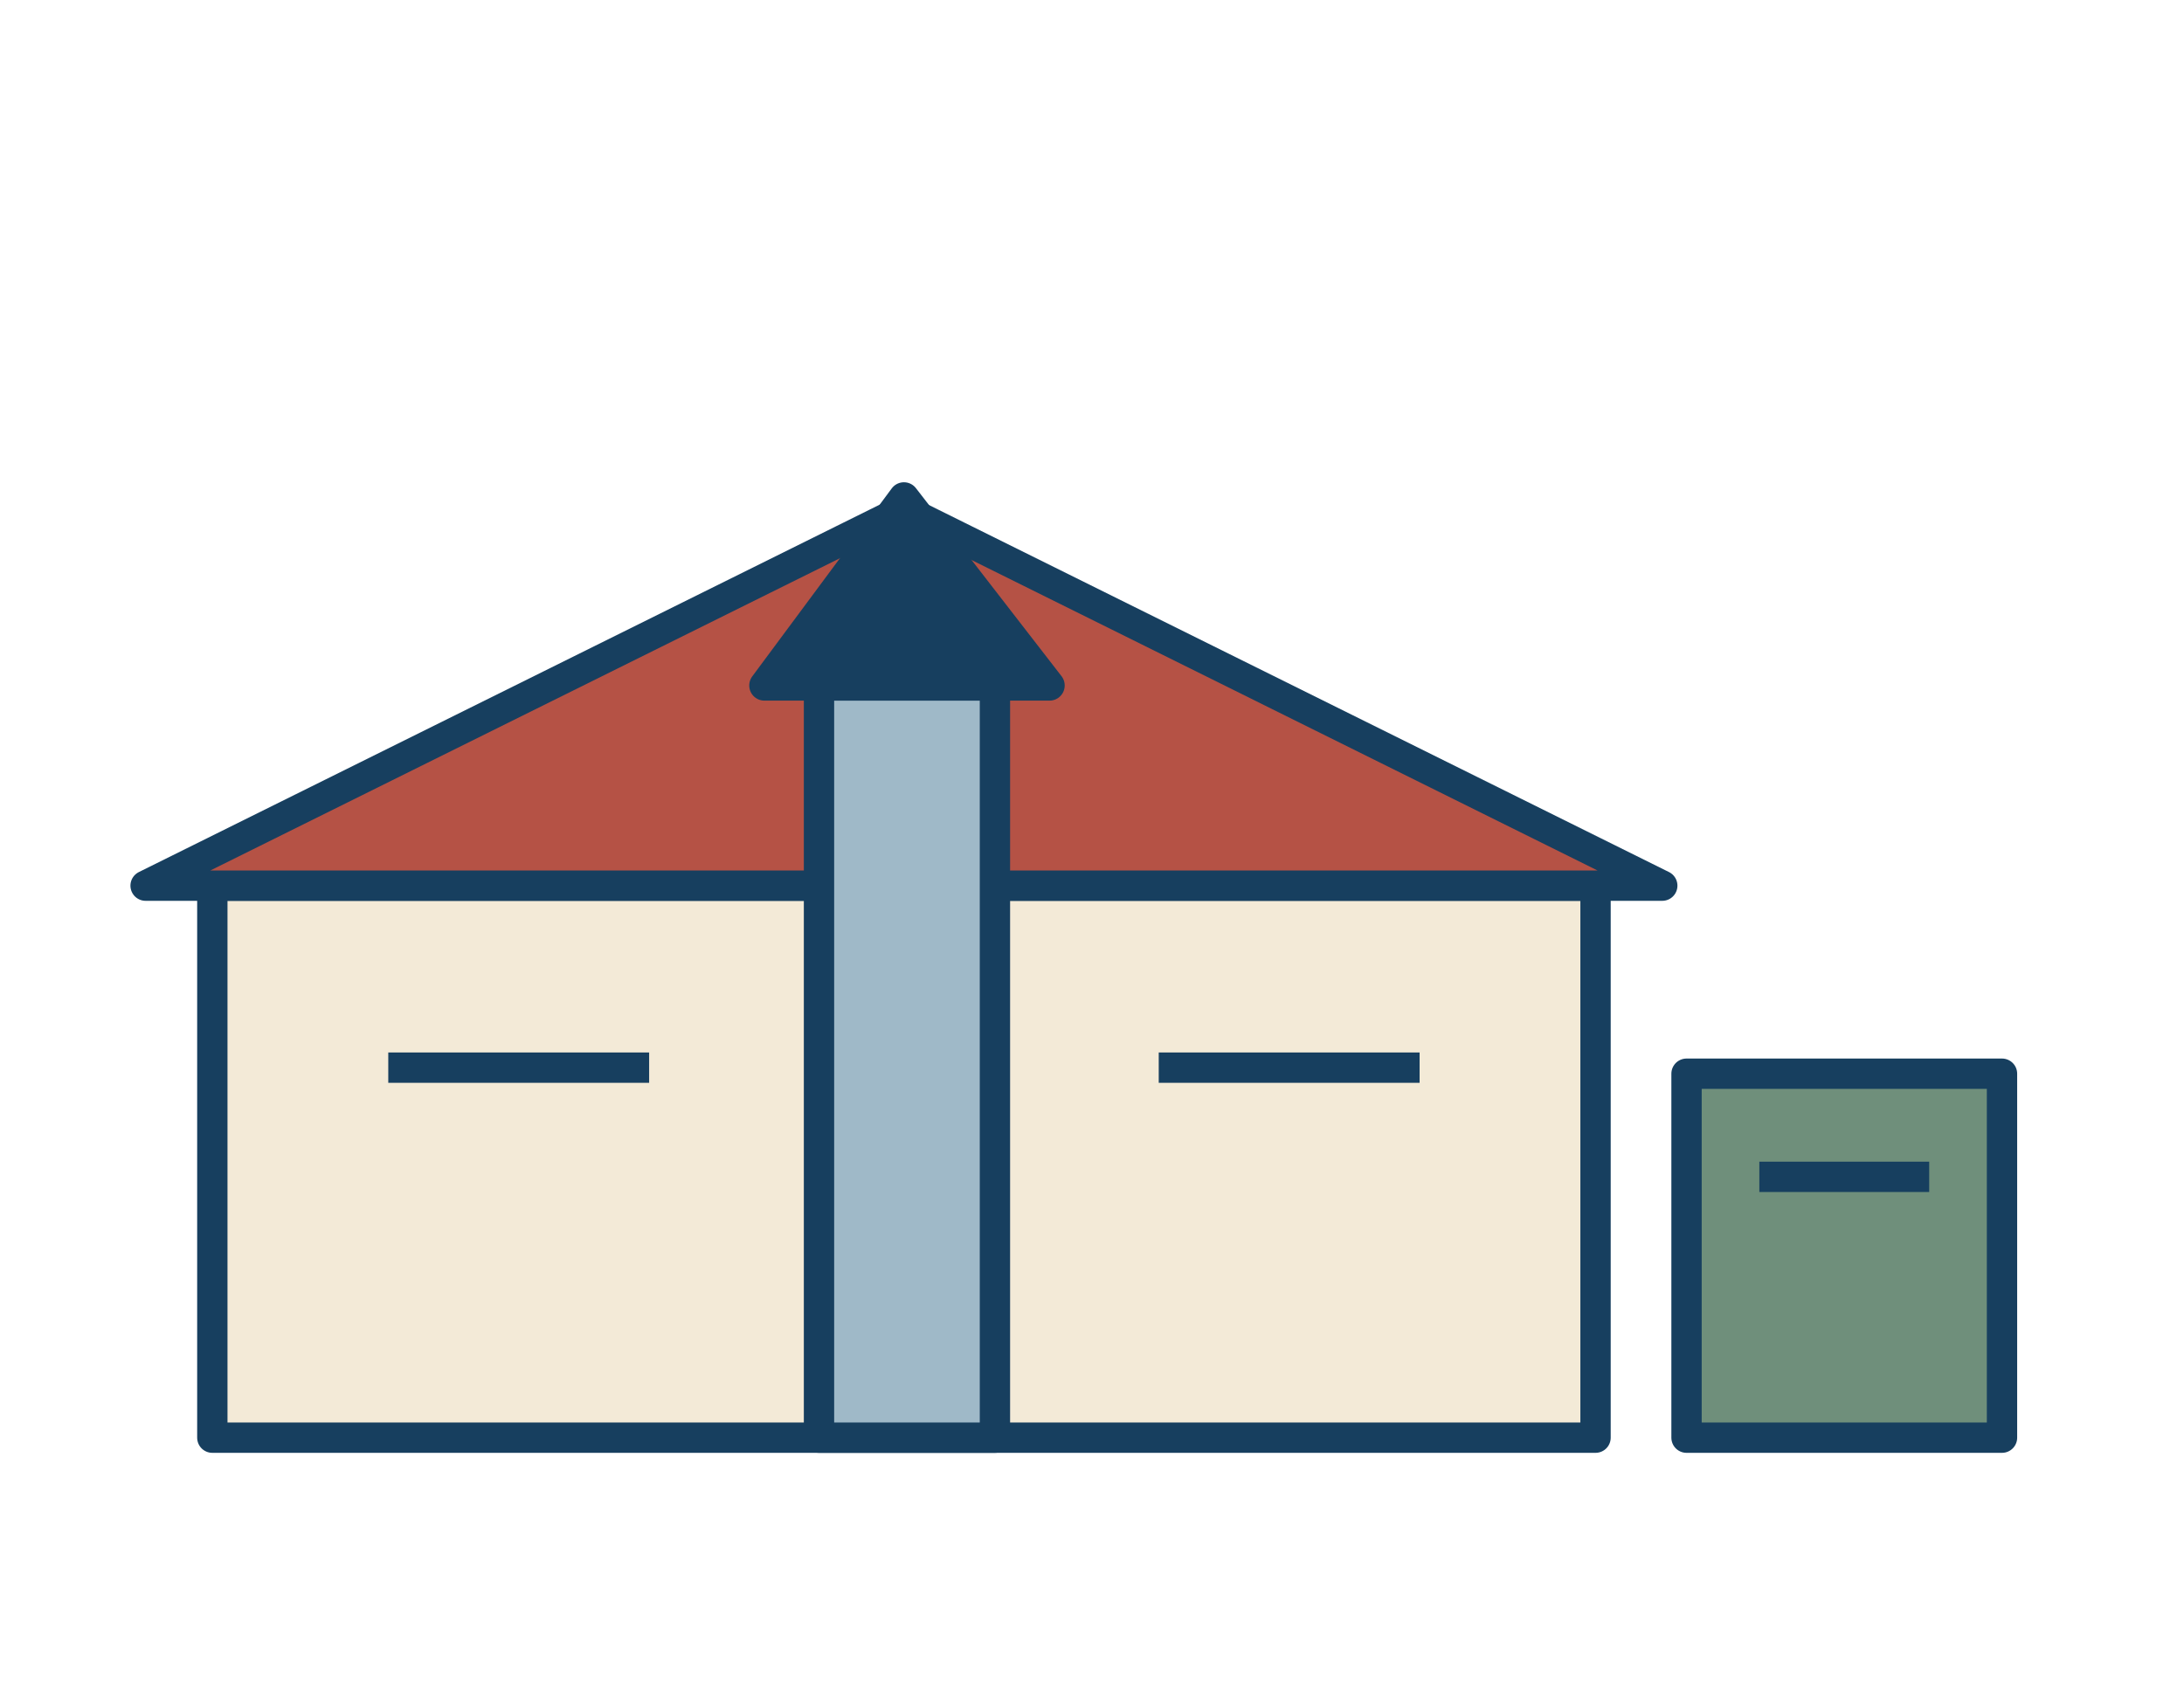
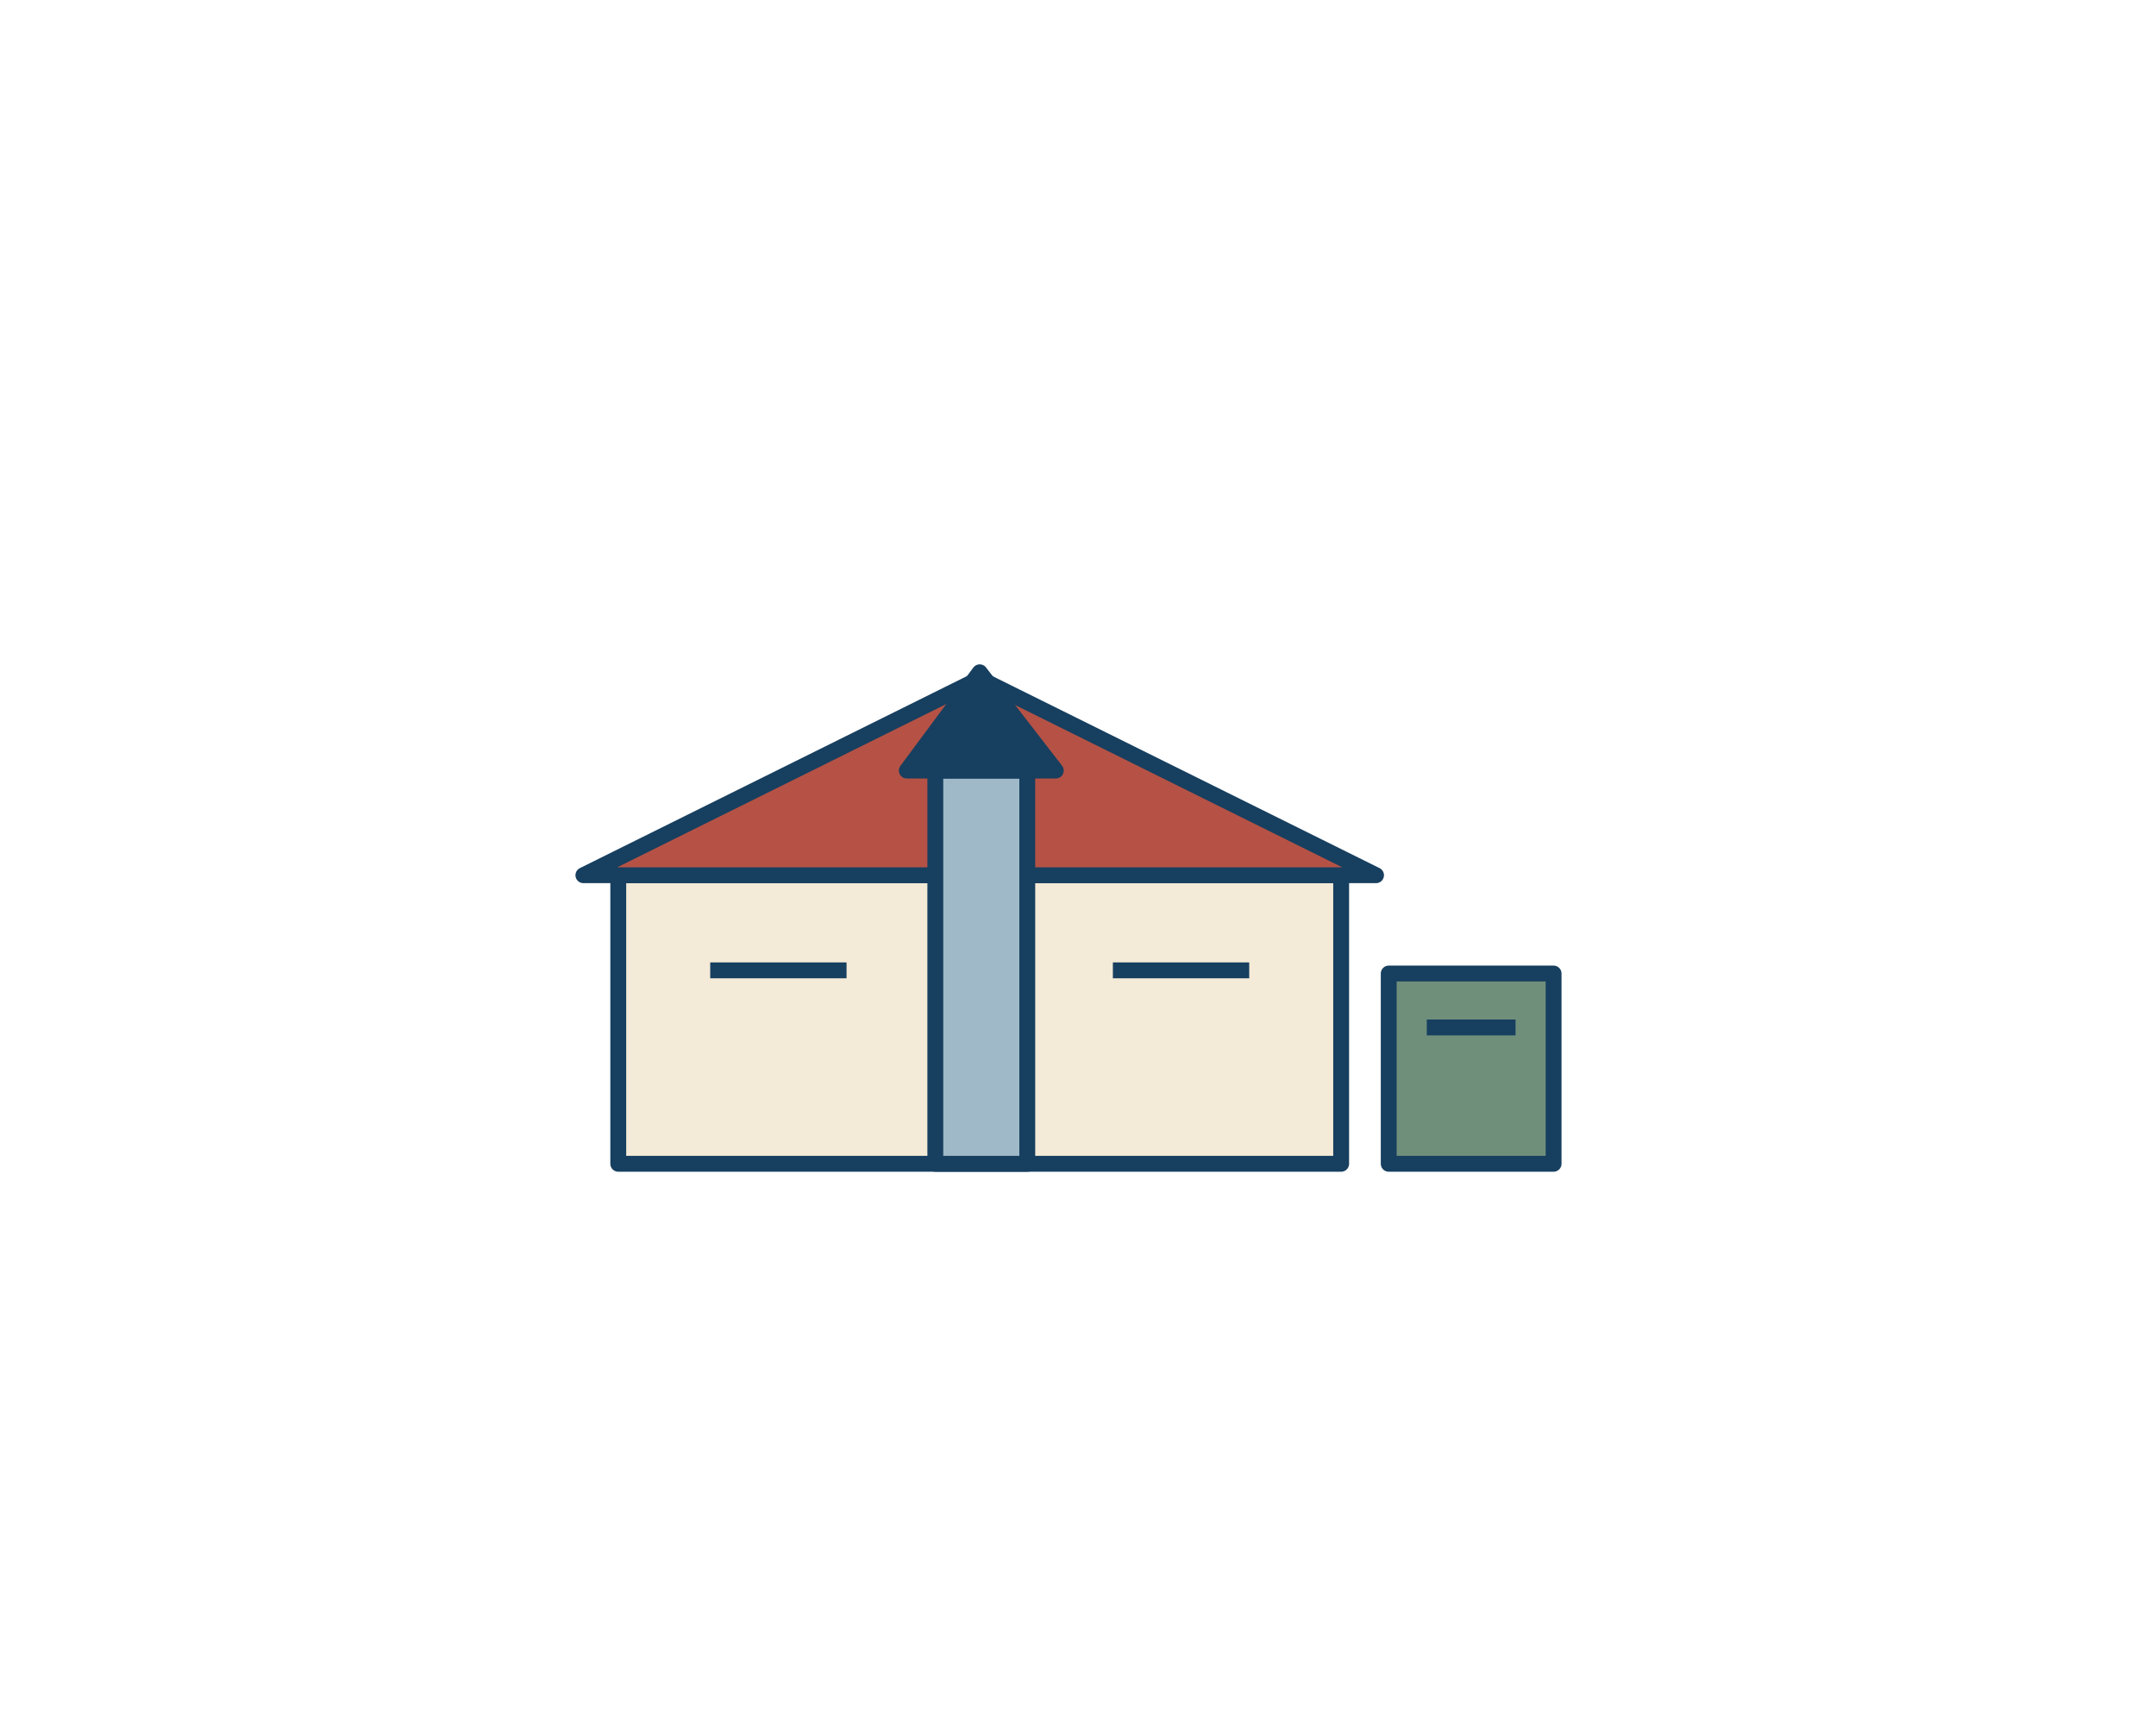
- <svg xmlns="http://www.w3.org/2000/svg" viewBox="0 0 360 280">
+ <svg xmlns="http://www.w3.org/2000/svg" viewBox="-160 -130 680 540">
  <g stroke="#173f5f" stroke-width="5" stroke-linejoin="round">
    <path fill="#f3ead7" d="M35 146h228v91H35z" />
    <path fill="#b55245" d="M24 146L149 84l125 62z" />
    <path fill="#9fb9c8" d="M135 113h29v124h-29z" />
    <path fill="#173f5f" d="M126 113h47l-24-31z" />
    <path fill="#6f8f7b" d="M278 177h52v60h-52z" />
    <path d="M64 176h43M191 176h43M290 194h28" fill="none" />
  </g>
</svg>
